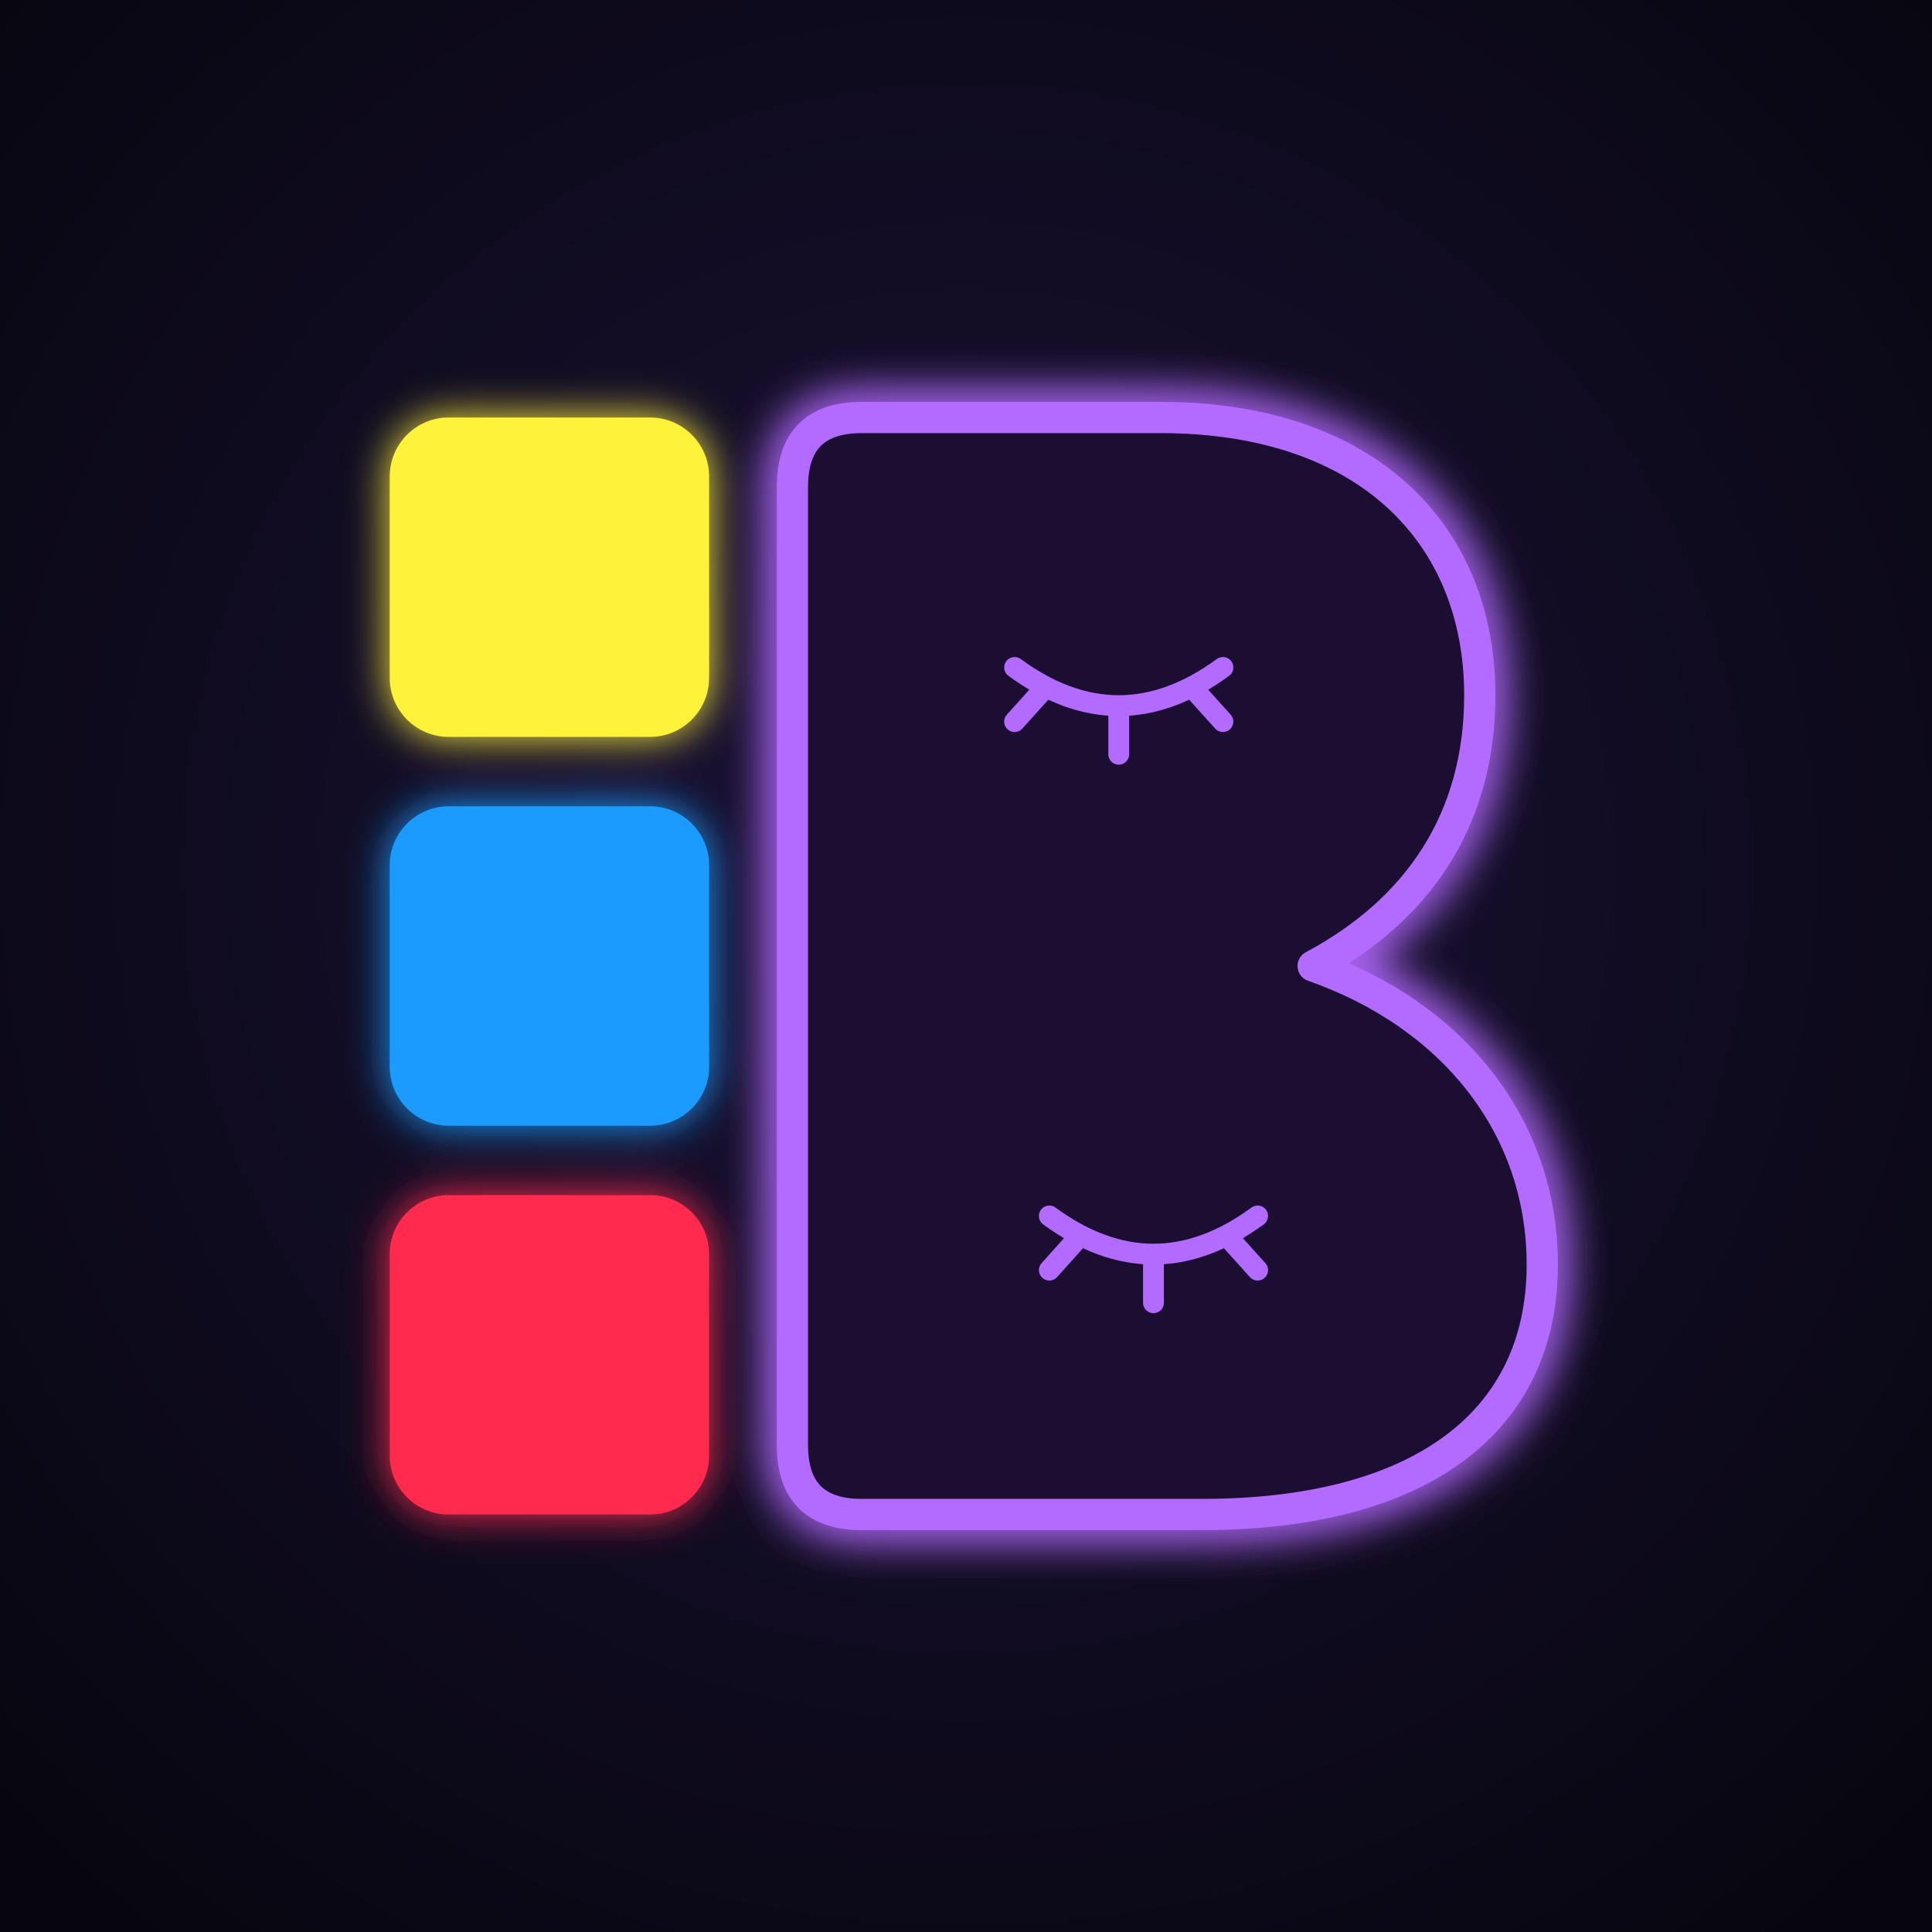
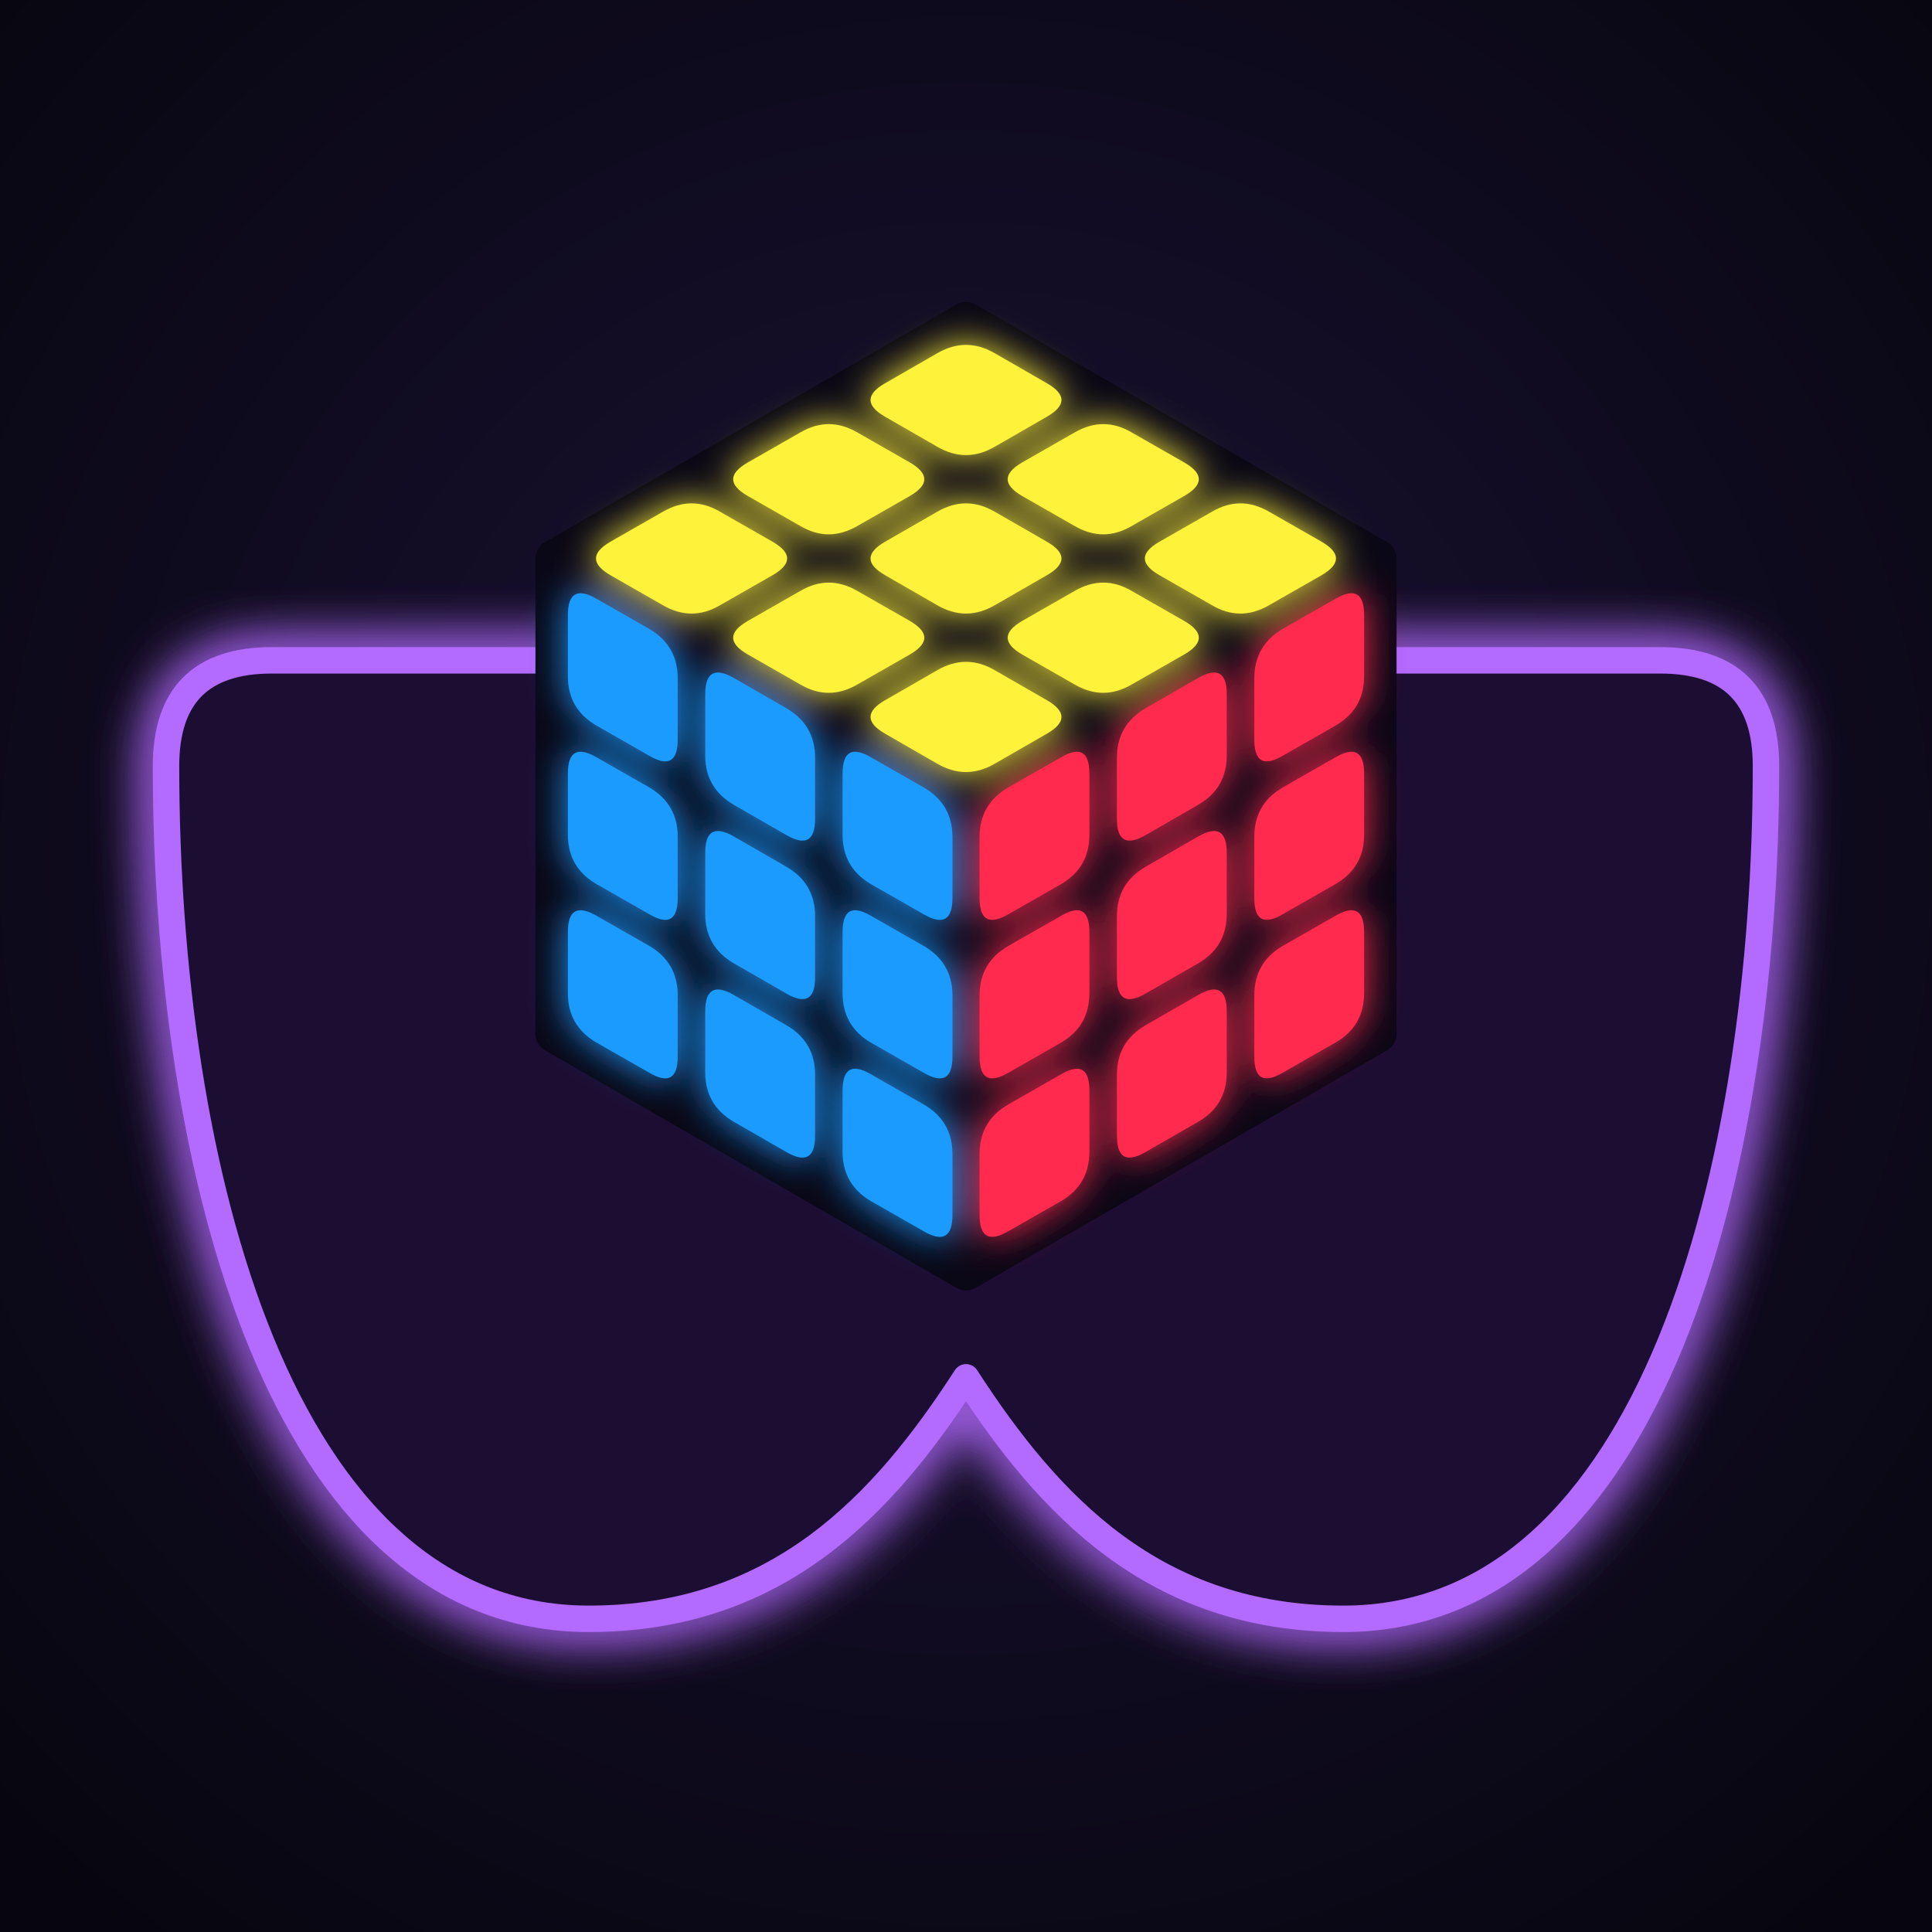
<svg xmlns="http://www.w3.org/2000/svg" viewBox="0 0 512 512" width="512" height="512">
  <defs>
    <radialGradient id="bg" cx="50%" cy="45%" r="70%">
      <stop offset="0" stop-color="#1b1236" />
      <stop offset="1" stop-color="#07060f" />
    </radialGradient>
    <filter id="glow" x="-30%" y="-30%" width="160%" height="160%">
      <feGaussianBlur stdDeviation="7" result="b" />
      <feMerge>
        <feMergeNode in="b" />
        <feMergeNode in="b" />
        <feMergeNode in="SourceGraphic" />
      </feMerge>
    </filter>
    <filter id="glow2" x="-30%" y="-30%" width="160%" height="160%">
-       <feGaussianBlur stdDeviation="6" result="b" />
+       <feGaussianBlur stdDeviation="5" result="b" />
      <feMerge>
        <feMergeNode in="b" />
        <feMergeNode in="SourceGraphic" />
      </feMerge>
    </filter>
  </defs>
  <rect width="512" height="512" fill="url(#bg)" />
-   <g transform="translate(256 256) scale(0.92) translate(-262 -256)">
+   <g transform="translate(256 256) scale(1.0) translate(-256 -277)">
+     <g filter="url(#glow)" fill="none" stroke="#b36bff" stroke-width="7" stroke-linejoin="round" stroke-linecap="round">
+       <path d="M72 196 H 440 Q 468 196 468 224 C 468 330, 438 450, 356 450 C 306 450, 278 420, 256 386 C 234 420, 206 450, 156 450 C 74 450, 44 330, 44 224 Q 44 196 72 196 Z" fill="#1a0f33" />
+     </g>
+     <path d="M256.0 106.0 L365.1 169.0 L365.1 295.0 L256.0 358.0 L146.9 295.0 L146.9 169.0 Z" fill="#0a0716" stroke="#0a0716" stroke-width="10" stroke-linejoin="round" />
    <g filter="url(#glow2)">
-       <rect x="96" y="98" width="92" height="92" rx="17" fill="#fff23a" />
-       <rect x="96" y="210" width="92" height="92" rx="17" fill="#1f9bff" />
-       <rect x="96" y="322" width="92" height="92" rx="17" fill="#ff2b4e" />
-     </g>
-     <g filter="url(#glow)" fill="none" stroke="#b36bff" stroke-width="9" stroke-linejoin="round" stroke-linecap="round">
-       <path d="M232 98 H 318 C 378 98, 410 132, 410 178 C 410 214, 392 240, 362 256 C 402 270, 428 302, 428 342 C 428 388, 392 414, 330 414 H 232 Q 212 414 212 394 V 118 Q 212 98 232 98 Z" fill="#1a0f33" />
-       <path d="M276 170 Q 306 192, 336 170 M285.0 175.6 l-9 10 M306.0 181.0 l0 14 M327.0 175.6 l9 10 M286 328 Q 316 350, 346 328 M295.0 333.6 l-9 10 M316.0 339.0 l0 14 M337.0 333.6 l9 10" stroke-width="6" />
+       <path d="M248.4 114.6 Q256.0 110.2 263.6 114.6 L277.5 122.6 Q285.1 127.0 277.5 131.4 L263.6 139.4 Q256.0 143.8 248.4 139.4 L234.5 131.4 Q226.9 127.0 234.5 122.6 Z" fill="#fff23a" />
+       <path d="M284.8 135.6 Q292.4 131.2 299.9 135.6 L313.9 143.6 Q321.5 148.0 313.9 152.4 L299.9 160.4 Q292.4 164.8 284.8 160.4 L270.8 152.4 Q263.3 148.0 270.8 143.6 Z" fill="#fff23a" />
+       <path d="M321.2 156.6 Q328.7 152.2 336.3 156.6 L350.3 164.6 Q357.8 169.0 350.3 173.4 L336.3 181.4 Q328.7 185.8 321.2 181.4 L307.2 173.4 Q299.6 169.0 307.2 164.6 Z" fill="#fff23a" />
+       <path d="M212.1 135.6 Q219.6 131.2 227.2 135.6 L241.2 143.6 Q248.7 148.0 241.2 152.4 L227.2 160.4 Q219.6 164.8 212.1 160.4 L198.1 152.4 Q190.5 148.0 198.1 143.6 Z" fill="#fff23a" />
+       <path d="M248.4 156.6 Q256.0 152.2 263.6 156.6 L277.5 164.6 Q285.1 169.0 277.5 173.4 L263.6 181.4 Q256.0 185.8 248.4 181.4 L234.5 173.4 Q226.9 169.0 234.5 164.6 Z" fill="#fff23a" />
+       <path d="M284.8 177.6 Q292.4 173.2 299.9 177.6 L313.9 185.6 Q321.5 190.0 313.9 194.4 L299.9 202.4 Q292.4 206.8 284.8 202.4 L270.8 194.4 Q263.3 190.0 270.8 185.6 Z" fill="#fff23a" />
+       <path d="M175.7 156.6 Q183.3 152.2 190.8 156.6 L204.8 164.6 Q212.4 169.0 204.8 173.4 L190.8 181.4 Q183.3 185.8 175.7 181.4 L161.7 173.4 Q154.2 169.0 161.7 164.6 Z" fill="#fff23a" />
+       <path d="M212.1 177.6 Q219.6 173.2 227.2 177.6 L241.2 185.6 Q248.7 190.0 241.2 194.4 L227.2 202.4 Q219.6 206.8 212.1 202.4 L198.1 194.4 Q190.5 190.0 198.1 185.6 Z" fill="#fff23a" />
+       <path d="M248.4 198.6 Q256.0 194.2 263.6 198.6 L277.5 206.6 Q285.1 211.0 277.5 215.4 L263.6 223.4 Q256.0 227.8 248.4 223.4 L234.5 215.4 Q226.9 211.0 234.5 206.6 Z" fill="#fff23a" />
+       <path d="M150.5 184.0 Q150.5 175.3 158.1 179.7 L172.1 187.7 Q179.6 192.1 179.6 200.8 L179.6 217.0 Q179.6 225.7 172.1 221.3 L158.1 213.3 Q150.5 208.9 150.5 200.2 Z" fill="#1f9bff" />
+       <path d="M186.9 205.0 Q186.9 196.3 194.5 200.7 L208.4 208.7 Q216.0 213.1 216.0 221.8 L216.0 238.0 Q216.0 246.7 208.4 242.3 L194.5 234.3 Q186.9 229.9 186.9 221.2 Z" fill="#1f9bff" />
+       <path d="M223.3 226.0 Q223.3 217.3 230.8 221.7 L244.8 229.7 Q252.4 234.1 252.4 242.8 L252.4 259.0 Q252.4 267.7 244.8 263.3 L230.8 255.3 Q223.3 250.9 223.3 242.2 Z" fill="#1f9bff" />
+       <path d="M150.5 226.0 Q150.5 217.3 158.1 221.7 L172.1 229.7 Q179.6 234.1 179.6 242.8 L179.6 259.0 Q179.6 267.7 172.1 263.3 L158.1 255.3 Q150.5 250.9 150.5 242.2 Z" fill="#1f9bff" />
+       <path d="M186.9 247.0 Q186.9 238.3 194.5 242.7 L208.4 250.7 Q216.0 255.1 216.0 263.8 L216.0 280.0 Q216.0 288.7 208.4 284.3 L194.5 276.3 Q186.9 271.9 186.9 263.2 Z" fill="#1f9bff" />
+       <path d="M223.3 268.0 Q223.3 259.3 230.8 263.7 L244.8 271.7 Q252.4 276.1 252.4 284.8 L252.4 301.0 Q252.4 309.7 244.8 305.3 L230.8 297.3 Q223.3 292.9 223.3 284.2 Z" fill="#1f9bff" />
+       <path d="M150.5 268.0 Q150.5 259.3 158.1 263.7 L172.1 271.7 Q179.6 276.1 179.6 284.8 L179.6 301.0 Q179.6 309.7 172.1 305.3 L158.1 297.3 Q150.5 292.9 150.5 284.2 Z" fill="#1f9bff" />
+       <path d="M186.9 289.0 Q186.9 280.3 194.5 284.7 L208.4 292.7 Q216.0 297.1 216.0 305.8 L216.0 322.0 Q216.0 330.7 208.4 326.3 L194.5 318.3 Q186.9 313.9 186.9 305.2 Z" fill="#1f9bff" />
+       <path d="M223.3 310.0 Q223.3 301.3 230.8 305.7 L244.8 313.7 Q252.4 318.1 252.4 326.8 L252.4 343.0 Q252.4 351.7 244.8 347.3 L230.8 339.3 Q223.3 334.9 223.3 326.2 Z" fill="#1f9bff" />
+       <path d="M259.6 242.8 Q259.6 234.1 267.2 229.7 L281.2 221.7 Q288.7 217.3 288.7 226.0 L288.7 242.2 Q288.7 250.9 281.2 255.3 L267.2 263.3 Q259.6 267.7 259.6 259.0 Z" fill="#ff2b4e" />
+       <path d="M296.0 221.8 Q296.0 213.1 303.6 208.7 L317.5 200.7 Q325.1 196.3 325.1 205.0 L325.1 221.2 Q325.1 229.9 317.5 234.3 L303.6 242.3 Q296.0 246.7 296.0 238.0 Z" fill="#ff2b4e" />
+       <path d="M332.4 200.8 Q332.4 192.1 339.9 187.7 L353.9 179.7 Q361.5 175.3 361.5 184.0 L361.5 200.2 Q361.5 208.9 353.9 213.3 L339.9 221.3 Q332.4 225.7 332.4 217.0 Z" fill="#ff2b4e" />
+       <path d="M259.6 284.8 Q259.6 276.1 267.2 271.7 L281.2 263.7 Q288.7 259.3 288.7 268.0 L288.7 284.2 Q288.7 292.9 281.2 297.3 L267.2 305.3 Q259.6 309.7 259.6 301.0 Z" fill="#ff2b4e" />
+       <path d="M296.0 263.8 Q296.0 255.1 303.6 250.7 L317.5 242.7 Q325.1 238.3 325.1 247.0 L325.1 263.2 Q325.1 271.9 317.5 276.3 L303.6 284.3 Q296.0 288.7 296.0 280.0 Z" fill="#ff2b4e" />
+       <path d="M332.4 242.8 Q332.4 234.1 339.9 229.7 L353.9 221.7 Q361.5 217.3 361.5 226.0 L361.5 242.2 Q361.5 250.9 353.9 255.3 L339.9 263.3 Q332.4 267.7 332.4 259.0 Z" fill="#ff2b4e" />
+       <path d="M259.6 326.8 Q259.6 318.1 267.2 313.7 L281.2 305.7 Q288.7 301.3 288.7 310.0 L288.7 326.2 Q288.7 334.9 281.2 339.3 L267.2 347.3 Q259.6 351.7 259.6 343.0 Z" fill="#ff2b4e" />
+       <path d="M296.0 305.8 Q296.0 297.1 303.6 292.7 L317.5 284.7 Q325.1 280.3 325.1 289.0 L325.1 305.2 Q325.1 313.9 317.5 318.3 L303.6 326.3 Q296.0 330.7 296.0 322.0 Z" fill="#ff2b4e" />
+       <path d="M332.4 284.8 Q332.4 276.1 339.9 271.7 L353.9 263.7 Q361.5 259.3 361.5 268.0 L361.5 284.2 Q361.5 292.9 353.9 297.3 L339.9 305.3 Q332.4 309.7 332.4 301.0 Z" fill="#ff2b4e" />
    </g>
  </g>
</svg>
